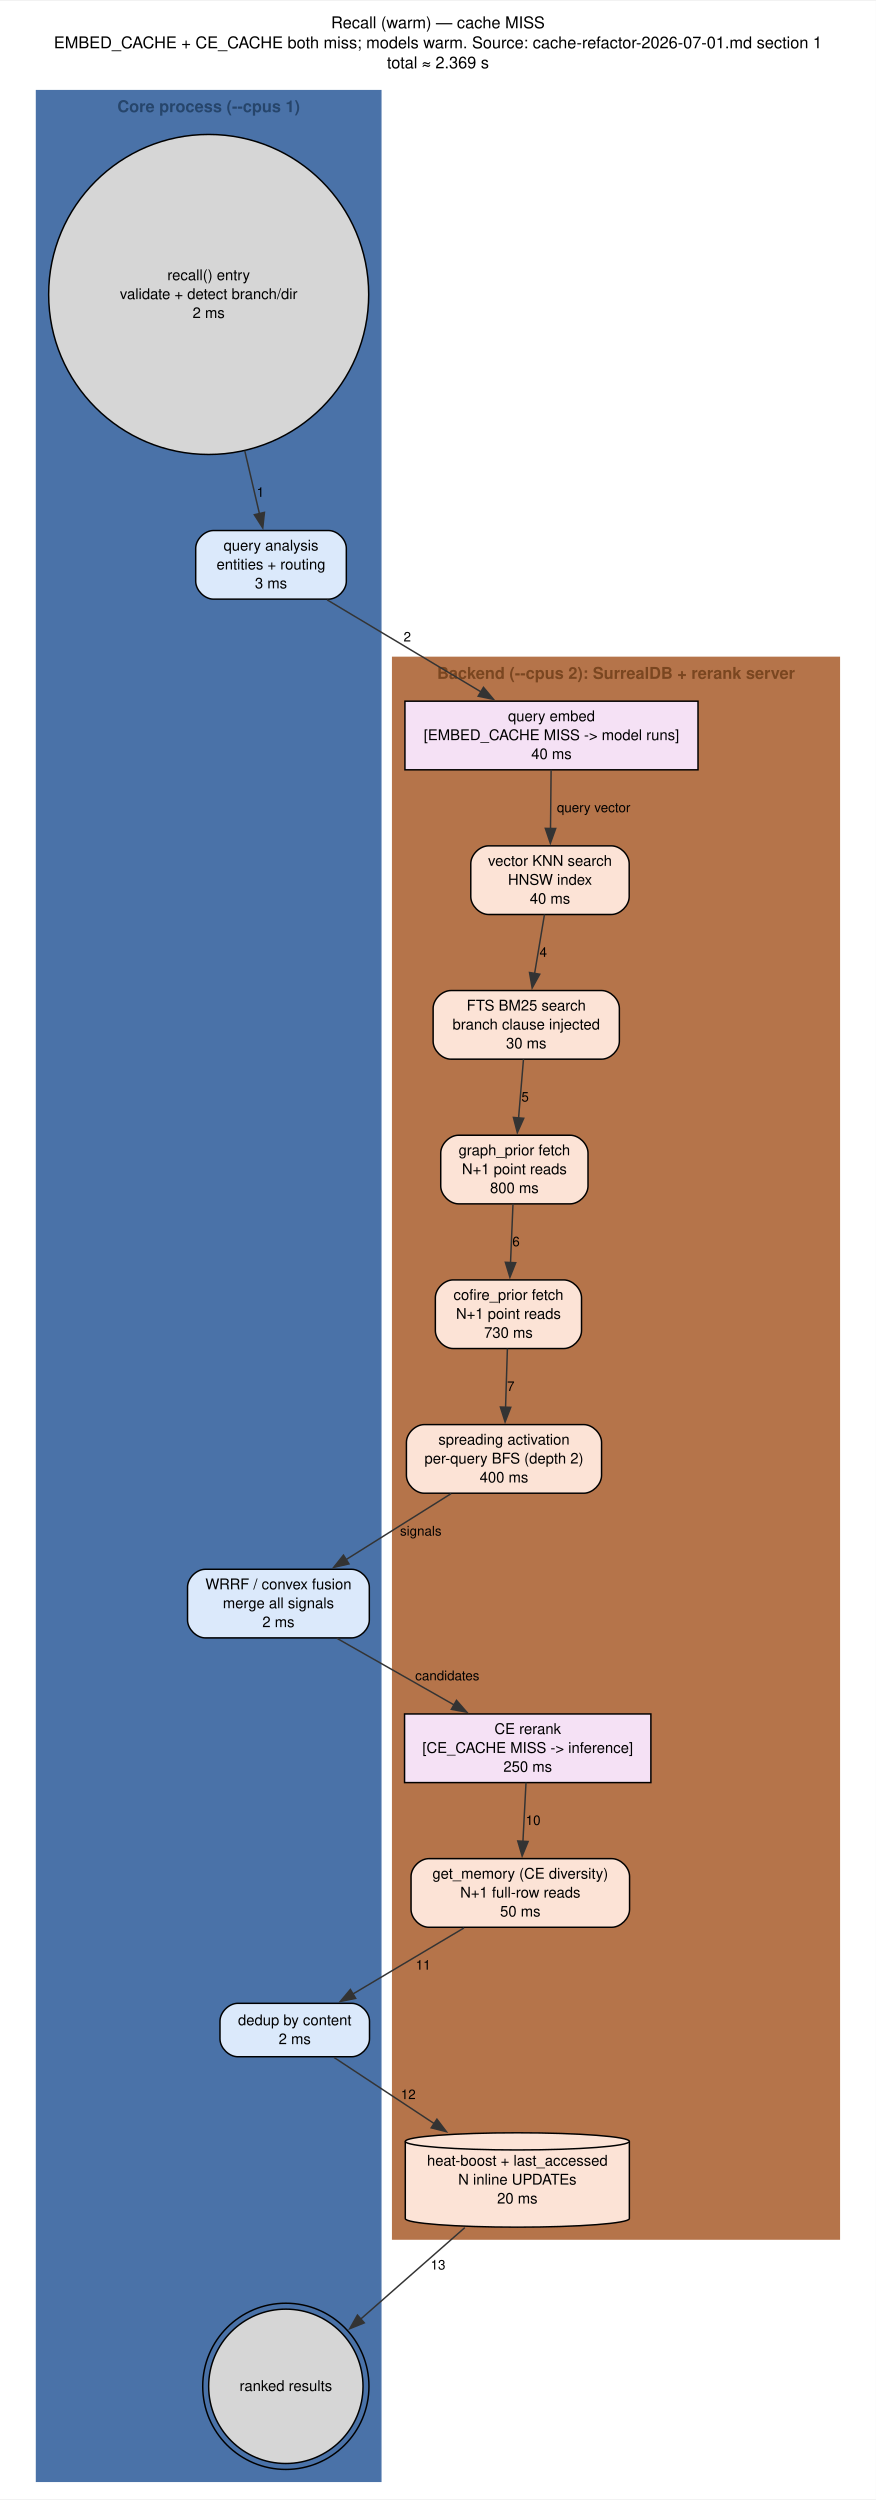
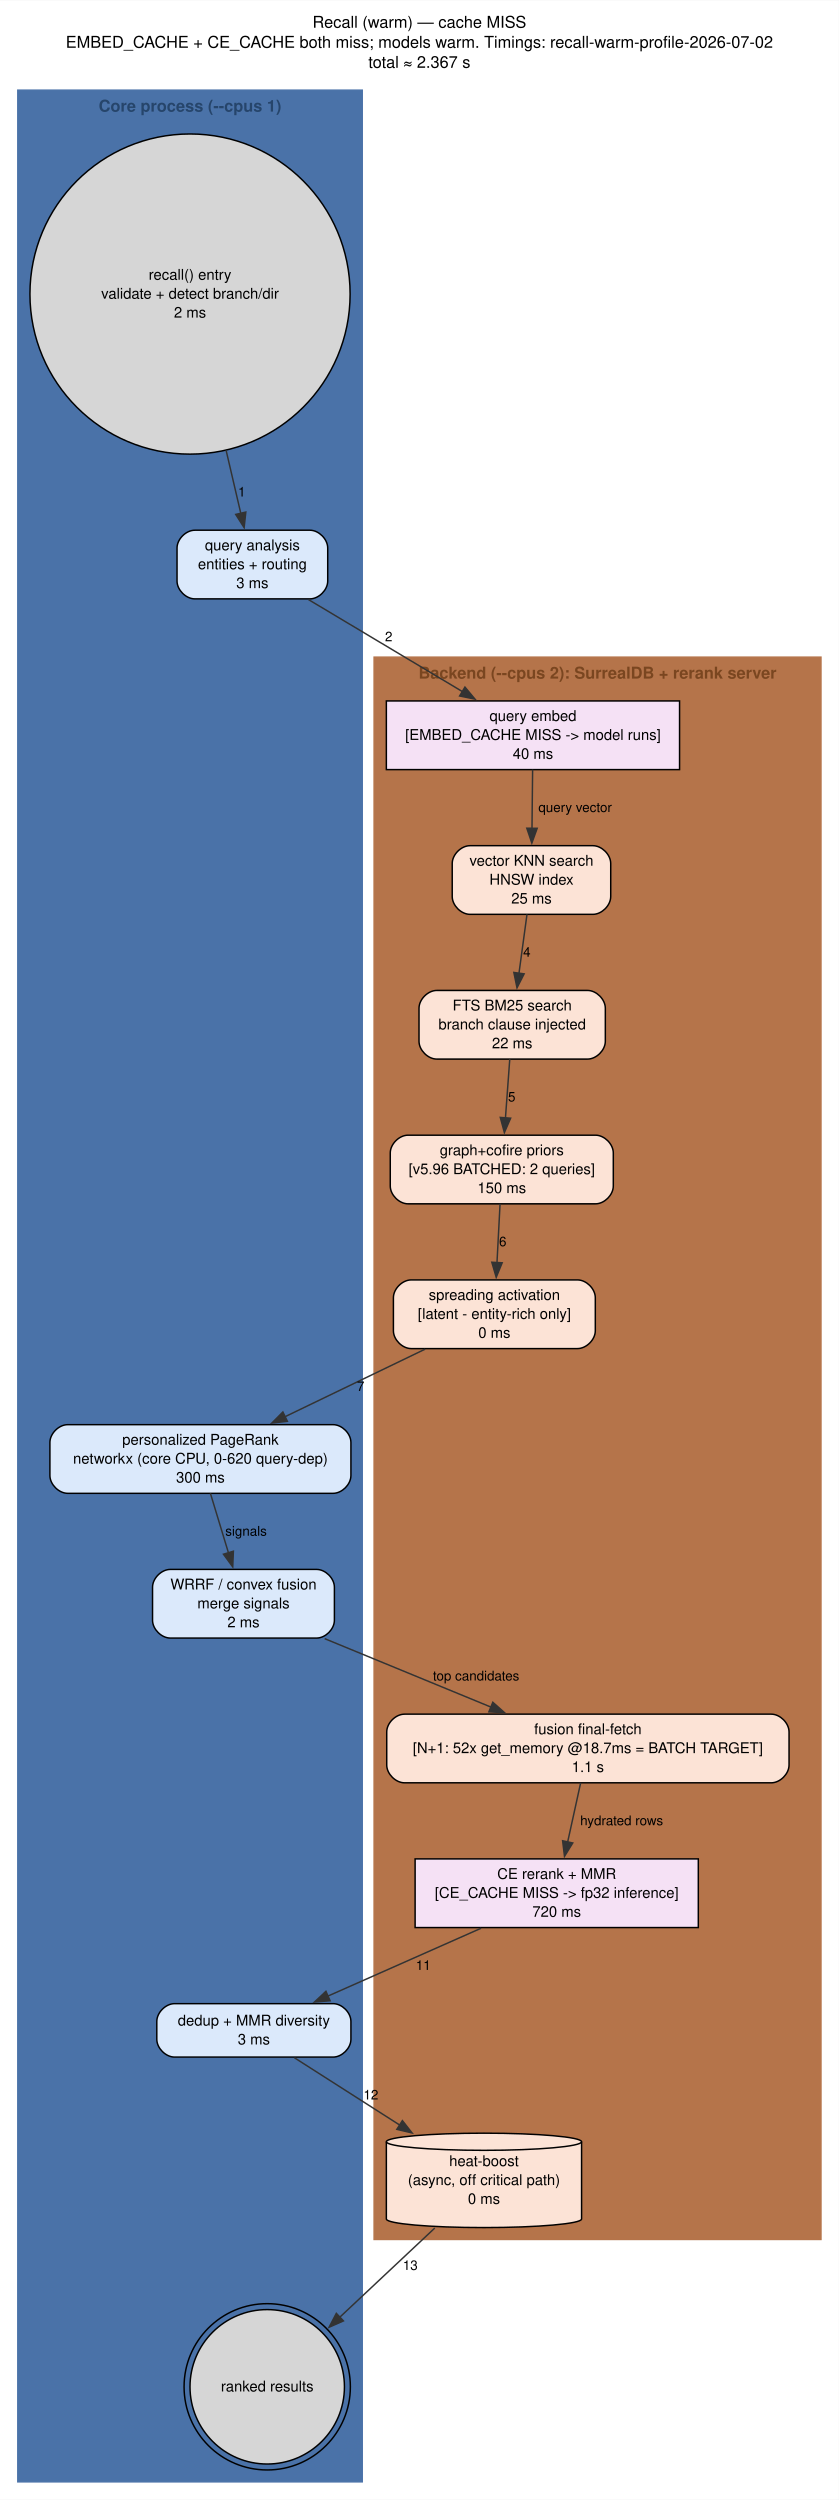
- <svg xmlns="http://www.w3.org/2000/svg" width="590pt" height="1684pt" viewBox="0.00 0.00 590.25 1683.53">
+ <svg xmlns="http://www.w3.org/2000/svg" width="565pt" height="1684pt" viewBox="0.00 0.00 565.00 1683.53">
  <g id="graph0" class="graph" transform="scale(1 1) rotate(0) translate(4 1679.53)">
-     <polygon fill="white" stroke="none" points="-4,4 -4,-1679.53 586.25,-1679.53 586.25,4 -4,4" />
-     <text text-anchor="middle" x="291.12" y="-1661.08" font-family="Helvetica,sans-Serif" font-size="11.00">Recall (warm) — cache MISS</text>
-     <text text-anchor="middle" x="291.12" y="-1647.58" font-family="Helvetica,sans-Serif" font-size="11.00">EMBED_CACHE + CE_CACHE both miss; models warm. Source: cache-refactor-2026-07-01.md section 1</text>
-     <text text-anchor="middle" x="291.12" y="-1634.08" font-family="Helvetica,sans-Serif" font-size="11.00">total ≈ 2.369 s</text>
+     <polygon fill="white" stroke="none" points="-4,4 -4,-1679.53 561,-1679.53 561,4 -4,4" />
+     <text text-anchor="middle" x="278.5" y="-1661.08" font-family="Helvetica,sans-Serif" font-size="11.00">Recall (warm) — cache MISS</text>
+     <text text-anchor="middle" x="278.5" y="-1647.58" font-family="Helvetica,sans-Serif" font-size="11.00">EMBED_CACHE + CE_CACHE both miss; models warm. Timings: recall-warm-profile-2026-07-02</text>
+     <text text-anchor="middle" x="278.5" y="-1634.08" font-family="Helvetica,sans-Serif" font-size="11.00">total ≈ 2.367 s</text>
    <g id="clust1" class="cluster">
-       <polygon fill="#4a72a8" stroke="#4a72a8" points="20.62,-8 20.62,-1619.03 252.62,-1619.03 252.62,-8 20.62,-8" />
-       <text text-anchor="middle" x="136.62" y="-1604.58" font-family="Helvetica,sans-Serif" font-weight="bold" font-size="11.00" fill="#26456b">Core process (--cpus 1)</text>
+       <polygon fill="#4a72a8" stroke="#4a72a8" points="8,-8 8,-1619.03 240,-1619.03 240,-8 8,-8" />
+       <text text-anchor="middle" x="124" y="-1604.58" font-family="Helvetica,sans-Serif" font-weight="bold" font-size="11.00" fill="#26456b">Core process (--cpus 1)</text>
    </g>
    <g id="clust2" class="cluster">
-       <polygon fill="#b5744a" stroke="#b5744a" points="260.62,-171.27 260.62,-1237.11 561.62,-1237.11 561.62,-171.27 260.62,-171.27" />
-       <text text-anchor="middle" x="411.12" y="-1222.66" font-family="Helvetica,sans-Serif" font-weight="bold" font-size="11.00" fill="#7a4620">Backend (--cpus 2): SurrealDB + rerank server</text>
+       <polygon fill="#b5744a" stroke="#b5744a" points="248,-171.27 248,-1237.11 549,-1237.11 549,-171.27 248,-171.27" />
+       <text text-anchor="middle" x="398.5" y="-1222.66" font-family="Helvetica,sans-Serif" font-weight="bold" font-size="11.00" fill="#7a4620">Backend (--cpus 2): SurrealDB + rerank server</text>
    </g>
    <g id="node1" class="node">
-       <ellipse fill="#d6d6d6" stroke="black" cx="136.62" cy="-1481.69" rx="107.83" ry="107.83" />
-       <text text-anchor="middle" x="136.62" y="-1491.32" font-family="Helvetica,sans-Serif" font-size="10.00">recall() entry</text>
-       <text text-anchor="middle" x="136.62" y="-1478.57" font-family="Helvetica,sans-Serif" font-size="10.00">validate + detect branch/dir</text>
-       <text text-anchor="middle" x="136.62" y="-1465.82" font-family="Helvetica,sans-Serif" font-size="10.00">2 ms</text>
+       <ellipse fill="#d6d6d6" stroke="black" cx="124" cy="-1481.69" rx="107.83" ry="107.83" />
+       <text text-anchor="middle" x="124" y="-1491.32" font-family="Helvetica,sans-Serif" font-size="10.00">recall() entry</text>
+       <text text-anchor="middle" x="124" y="-1478.57" font-family="Helvetica,sans-Serif" font-size="10.00">validate + detect branch/dir</text>
+       <text text-anchor="middle" x="124" y="-1465.82" font-family="Helvetica,sans-Serif" font-size="10.00">2 ms</text>
    </g>
    <g id="node2" class="node">
-       <path fill="#dbe9fb" stroke="black" d="M217.38,-1322.61C217.38,-1322.61 139.88,-1322.61 139.88,-1322.61 133.88,-1322.61 127.88,-1316.61 127.88,-1310.61 127.88,-1310.61 127.88,-1288.36 127.88,-1288.36 127.88,-1282.36 133.88,-1276.36 139.88,-1276.36 139.88,-1276.36 217.38,-1276.36 217.38,-1276.36 223.38,-1276.36 229.38,-1282.36 229.38,-1288.36 229.38,-1288.36 229.38,-1310.61 229.38,-1310.61 229.38,-1316.61 223.38,-1322.61 217.38,-1322.61" />
-       <text text-anchor="middle" x="178.62" y="-1309.11" font-family="Helvetica,sans-Serif" font-size="10.00">query analysis</text>
-       <text text-anchor="middle" x="178.62" y="-1296.36" font-family="Helvetica,sans-Serif" font-size="10.00">entities + routing</text>
-       <text text-anchor="middle" x="178.62" y="-1283.61" font-family="Helvetica,sans-Serif" font-size="10.00">3 ms</text>
+       <path fill="#dbe9fb" stroke="black" d="M204.75,-1322.61C204.75,-1322.61 127.25,-1322.61 127.25,-1322.61 121.25,-1322.61 115.25,-1316.61 115.25,-1310.61 115.25,-1310.61 115.25,-1288.36 115.25,-1288.36 115.25,-1282.36 121.25,-1276.36 127.25,-1276.36 127.25,-1276.36 204.75,-1276.36 204.75,-1276.36 210.75,-1276.36 216.75,-1282.36 216.75,-1288.36 216.75,-1288.36 216.75,-1310.61 216.75,-1310.61 216.75,-1316.61 210.75,-1322.61 204.75,-1322.61" />
+       <text text-anchor="middle" x="166" y="-1309.11" font-family="Helvetica,sans-Serif" font-size="10.00">query analysis</text>
+       <text text-anchor="middle" x="166" y="-1296.36" font-family="Helvetica,sans-Serif" font-size="10.00">entities + routing</text>
+       <text text-anchor="middle" x="166" y="-1283.61" font-family="Helvetica,sans-Serif" font-size="10.00">3 ms</text>
    </g>
    <g id="edge1" class="edge">
-       <path fill="none" stroke="#333333" d="M160.93,-1376.39C164.51,-1361.05 167.95,-1346.28 170.84,-1333.91" />
-       <polygon fill="#333333" stroke="#333333" points="174.21,-1334.85 173.07,-1324.31 167.39,-1333.26 174.21,-1334.85" />
-       <text text-anchor="middle" x="171.48" y="-1345.31" font-family="Helvetica,sans-Serif" font-size="9.00">1</text>
+       <path fill="none" stroke="#333333" d="M148.31,-1376.39C151.88,-1361.05 155.33,-1346.28 158.21,-1333.91" />
+       <polygon fill="#333333" stroke="#333333" points="161.59,-1334.85 160.45,-1324.31 154.77,-1333.26 161.59,-1334.85" />
+       <text text-anchor="middle" x="158.85" y="-1345.31" font-family="Helvetica,sans-Serif" font-size="9.00">1</text>
+     </g>
+     <g id="node7" class="node">
+       <polygon fill="#f5e1f5" stroke="black" points="453.75,-1207.61 256.25,-1207.61 256.25,-1161.36 453.75,-1161.36 453.75,-1207.61" />
+       <text text-anchor="middle" x="355" y="-1194.11" font-family="Helvetica,sans-Serif" font-size="10.00">query embed</text>
+       <text text-anchor="middle" x="355" y="-1181.36" font-family="Helvetica,sans-Serif" font-size="10.00">[EMBED_CACHE MISS -&gt; model runs]</text>
+       <text text-anchor="middle" x="355" y="-1168.61" font-family="Helvetica,sans-Serif" font-size="10.00">40 ms</text>
+     </g>
+     <g id="edge2" class="edge">
+       <path fill="none" stroke="#333333" d="M203.79,-1275.89C233.67,-1258.03 275.54,-1233 307.65,-1213.8" />
+       <polygon fill="#333333" stroke="#333333" points="309.19,-1216.95 315.97,-1208.82 305.59,-1210.95 309.19,-1216.95" />
+       <text text-anchor="middle" x="257.83" y="-1247.81" font-family="Helvetica,sans-Serif" font-size="9.00">2</text>
+     </g>
+     <g id="node3" class="node">
+       <path fill="#dbe9fb" stroke="black" d="M220.38,-720.11C220.38,-720.11 41.62,-720.11 41.62,-720.11 35.62,-720.11 29.62,-714.11 29.62,-708.11 29.62,-708.11 29.62,-685.86 29.62,-685.86 29.62,-679.86 35.62,-673.86 41.62,-673.86 41.62,-673.86 220.38,-673.86 220.38,-673.86 226.38,-673.86 232.38,-679.86 232.38,-685.86 232.38,-685.86 232.38,-708.11 232.38,-708.11 232.38,-714.11 226.38,-720.11 220.38,-720.11" />
+       <text text-anchor="middle" x="131" y="-706.61" font-family="Helvetica,sans-Serif" font-size="10.00">personalized PageRank</text>
+       <text text-anchor="middle" x="131" y="-693.86" font-family="Helvetica,sans-Serif" font-size="10.00">networkx (core CPU, 0-620 query-dep)</text>
+       <text text-anchor="middle" x="131" y="-681.11" font-family="Helvetica,sans-Serif" font-size="10.00">300 ms</text>
+     </g>
+     <g id="node4" class="node">
+       <path fill="#dbe9fb" stroke="black" d="M209.25,-622.61C209.25,-622.61 110.75,-622.61 110.75,-622.61 104.75,-622.61 98.75,-616.61 98.75,-610.61 98.75,-610.61 98.75,-588.36 98.75,-588.36 98.75,-582.36 104.75,-576.36 110.75,-576.36 110.75,-576.36 209.25,-576.36 209.25,-576.36 215.25,-576.36 221.25,-582.36 221.25,-588.36 221.25,-588.36 221.25,-610.61 221.25,-610.61 221.25,-616.61 215.25,-622.61 209.25,-622.61" />
+       <text text-anchor="middle" x="160" y="-609.11" font-family="Helvetica,sans-Serif" font-size="10.00">WRRF / convex fusion</text>
+       <text text-anchor="middle" x="160" y="-596.36" font-family="Helvetica,sans-Serif" font-size="10.00">merge signals</text>
+       <text text-anchor="middle" x="160" y="-583.61" font-family="Helvetica,sans-Serif" font-size="10.00">2 ms</text>
+     </g>
+     <g id="edge8" class="edge">
+       <path fill="none" stroke="#333333" d="M137.73,-673.84C141.36,-661.87 145.92,-646.86 149.96,-633.53" />
+       <polygon fill="#333333" stroke="#333333" points="153.21,-634.88 152.77,-624.29 146.52,-632.85 153.21,-634.88" />
+       <text text-anchor="middle" x="161.74" y="-645.31" font-family="Helvetica,sans-Serif" font-size="9.00">signals</text>
+     </g>
+     <g id="node12" class="node">
+       <path fill="#fce3d6" stroke="black" d="M515.5,-525.11C515.5,-525.11 268.5,-525.11 268.5,-525.11 262.5,-525.11 256.5,-519.11 256.5,-513.11 256.5,-513.11 256.5,-490.86 256.5,-490.86 256.5,-484.86 262.5,-478.86 268.5,-478.86 268.5,-478.86 515.5,-478.86 515.5,-478.86 521.5,-478.86 527.5,-484.86 527.5,-490.86 527.5,-490.86 527.5,-513.11 527.5,-513.11 527.5,-519.11 521.5,-525.11 515.5,-525.11" />
+       <text text-anchor="middle" x="392" y="-511.61" font-family="Helvetica,sans-Serif" font-size="10.00">fusion final-fetch</text>
+       <text text-anchor="middle" x="392" y="-498.86" font-family="Helvetica,sans-Serif" font-size="10.00">[N+1: 52x get_memory @18.7ms = BATCH TARGET]</text>
+       <text text-anchor="middle" x="392" y="-486.11" font-family="Helvetica,sans-Serif" font-size="10.00">1.1 s</text>
+     </g>
+     <g id="edge9" class="edge">
+       <path fill="none" stroke="#333333" d="M214.69,-575.97C248.34,-562.12 291.65,-544.29 327.05,-529.72" />
+       <polygon fill="#333333" stroke="#333333" points="327.96,-533.13 335.88,-526.09 325.3,-526.66 327.96,-533.13" />
+       <text text-anchor="middle" x="316.71" y="-547.81" font-family="Helvetica,sans-Serif" font-size="9.00">top candidates</text>
+     </g>
+     <g id="node5" class="node">
+       <path fill="#dbe9fb" stroke="black" d="M220.38,-330.11C220.38,-330.11 113.62,-330.11 113.62,-330.11 107.62,-330.11 101.62,-324.11 101.62,-318.11 101.62,-318.11 101.62,-306.11 101.62,-306.11 101.62,-300.11 107.62,-294.11 113.62,-294.11 113.62,-294.11 220.38,-294.11 220.38,-294.11 226.38,-294.11 232.38,-300.11 232.38,-306.11 232.38,-306.11 232.38,-318.11 232.38,-318.11 232.38,-324.11 226.38,-330.11 220.38,-330.11" />
+       <text text-anchor="middle" x="167" y="-315.36" font-family="Helvetica,sans-Serif" font-size="10.00">dedup + MMR diversity</text>
+       <text text-anchor="middle" x="167" y="-302.61" font-family="Helvetica,sans-Serif" font-size="10.00">3 ms</text>
+     </g>
+     <g id="node14" class="node">
+       <path fill="#fce3d6" stroke="black" d="M387.75,-237.08C387.75,-240.27 358.28,-242.86 322,-242.86 285.72,-242.86 256.25,-240.27 256.25,-237.08 256.25,-237.08 256.25,-185.05 256.25,-185.05 256.25,-181.86 285.72,-179.27 322,-179.27 358.28,-179.27 387.75,-181.86 387.75,-185.05 387.75,-185.05 387.75,-237.08 387.75,-237.08" />
+       <path fill="none" stroke="black" d="M387.75,-237.08C387.75,-233.89 358.28,-231.3 322,-231.3 285.72,-231.3 256.25,-233.89 256.25,-237.08" />
+       <text text-anchor="middle" x="322" y="-220.69" font-family="Helvetica,sans-Serif" font-size="10.00">heat-boost</text>
+       <text text-anchor="middle" x="322" y="-207.94" font-family="Helvetica,sans-Serif" font-size="10.00">(async, off critical path)</text>
+       <text text-anchor="middle" x="322" y="-195.19" font-family="Helvetica,sans-Serif" font-size="10.00">0 ms</text>
+     </g>
+     <g id="edge12" class="edge">
+       <path fill="none" stroke="#333333" d="M194.35,-293.63C214,-281.08 241.17,-263.72 265.4,-248.23" />
+       <polygon fill="#333333" stroke="#333333" points="267.05,-251.33 273.59,-243 263.28,-245.43 267.05,-251.33" />
+       <text text-anchor="middle" x="245.85" y="-265.56" font-family="Helvetica,sans-Serif" font-size="9.00">12</text>
    </g>
    <g id="node6" class="node">
-       <polygon fill="#f5e1f5" stroke="black" points="466.38,-1207.61 268.88,-1207.61 268.88,-1161.36 466.38,-1161.36 466.38,-1207.61" />
-       <text text-anchor="middle" x="367.62" y="-1194.11" font-family="Helvetica,sans-Serif" font-size="10.00">query embed</text>
-       <text text-anchor="middle" x="367.62" y="-1181.36" font-family="Helvetica,sans-Serif" font-size="10.00">[EMBED_CACHE MISS -&gt; model runs]</text>
-       <text text-anchor="middle" x="367.62" y="-1168.61" font-family="Helvetica,sans-Serif" font-size="10.00">40 ms</text>
+       <ellipse fill="#d6d6d6" stroke="black" cx="176" cy="-72.01" rx="52.01" ry="52.01" />
+       <ellipse fill="none" stroke="black" cx="176" cy="-72.01" rx="56.01" ry="56.01" />
+       <text text-anchor="middle" x="176" y="-68.88" font-family="Helvetica,sans-Serif" font-size="10.00">ranked results</text>
    </g>
-     <g id="edge2" class="edge">
-       <path fill="none" stroke="#333333" d="M216.42,-1275.89C246.29,-1258.03 288.16,-1233 320.27,-1213.8" />
-       <polygon fill="#333333" stroke="#333333" points="321.81,-1216.95 328.6,-1208.82 318.22,-1210.95 321.81,-1216.95" />
-       <text text-anchor="middle" x="270.46" y="-1247.81" font-family="Helvetica,sans-Serif" font-size="9.00">2</text>
-     </g>
-     <g id="node3" class="node">
-       <path fill="#dbe9fb" stroke="black" d="M232.88,-622.61C232.88,-622.61 134.38,-622.61 134.38,-622.61 128.38,-622.61 122.38,-616.61 122.38,-610.61 122.38,-610.61 122.38,-588.36 122.38,-588.36 122.38,-582.36 128.38,-576.36 134.38,-576.36 134.38,-576.36 232.88,-576.36 232.88,-576.36 238.88,-576.36 244.88,-582.36 244.88,-588.36 244.88,-588.36 244.88,-610.61 244.88,-610.61 244.88,-616.61 238.88,-622.61 232.88,-622.61" />
-       <text text-anchor="middle" x="183.62" y="-609.11" font-family="Helvetica,sans-Serif" font-size="10.00">WRRF / convex fusion</text>
-       <text text-anchor="middle" x="183.62" y="-596.36" font-family="Helvetica,sans-Serif" font-size="10.00">merge all signals</text>
-       <text text-anchor="middle" x="183.62" y="-583.61" font-family="Helvetica,sans-Serif" font-size="10.00">2 ms</text>
-     </g>
-     <g id="node12" class="node">
-       <polygon fill="#f5e1f5" stroke="black" points="434.62,-525.11 268.62,-525.11 268.62,-478.86 434.62,-478.86 434.62,-525.11" />
-       <text text-anchor="middle" x="351.62" y="-511.61" font-family="Helvetica,sans-Serif" font-size="10.00">CE rerank</text>
-       <text text-anchor="middle" x="351.62" y="-498.86" font-family="Helvetica,sans-Serif" font-size="10.00">[CE_CACHE MISS -&gt; inference]</text>
-       <text text-anchor="middle" x="351.62" y="-486.11" font-family="Helvetica,sans-Serif" font-size="10.00">250 ms</text>
-     </g>
-     <g id="edge9" class="edge">
-       <path fill="none" stroke="#333333" d="M223.01,-576.1C246.64,-562.66 276.91,-545.46 302.15,-531.11" />
-       <polygon fill="#333333" stroke="#333333" points="303.62,-534.3 310.59,-526.31 300.16,-528.21 303.62,-534.3" />
-       <text text-anchor="middle" x="297.41" y="-547.81" font-family="Helvetica,sans-Serif" font-size="9.00">candidates</text>
-     </g>
-     <g id="node4" class="node">
-       <path fill="#dbe9fb" stroke="black" d="M233,-330.11C233,-330.11 156.25,-330.11 156.25,-330.11 150.25,-330.11 144.25,-324.11 144.25,-318.11 144.25,-318.11 144.25,-306.11 144.25,-306.11 144.25,-300.11 150.25,-294.11 156.25,-294.11 156.25,-294.11 233,-294.11 233,-294.11 239,-294.11 245,-300.11 245,-306.11 245,-306.11 245,-318.11 245,-318.11 245,-324.11 239,-330.11 233,-330.11" />
-       <text text-anchor="middle" x="194.62" y="-315.36" font-family="Helvetica,sans-Serif" font-size="10.00">dedup by content</text>
-       <text text-anchor="middle" x="194.62" y="-302.61" font-family="Helvetica,sans-Serif" font-size="10.00">2 ms</text>
-     </g>
-     <g id="node14" class="node">
-       <path fill="#fce3d6" stroke="black" d="M420.12,-237.08C420.12,-240.27 386.28,-242.86 344.62,-242.86 302.97,-242.86 269.12,-240.27 269.12,-237.08 269.12,-237.08 269.12,-185.05 269.12,-185.05 269.12,-181.86 302.97,-179.27 344.62,-179.27 386.28,-179.27 420.12,-181.86 420.12,-185.05 420.12,-185.05 420.12,-237.08 420.12,-237.08" />
-       <path fill="none" stroke="black" d="M420.12,-237.08C420.12,-233.89 386.28,-231.3 344.62,-231.3 302.97,-231.3 269.12,-233.89 269.12,-237.08" />
-       <text text-anchor="middle" x="344.62" y="-220.69" font-family="Helvetica,sans-Serif" font-size="10.00">heat-boost + last_accessed</text>
-       <text text-anchor="middle" x="344.62" y="-207.94" font-family="Helvetica,sans-Serif" font-size="10.00">N inline UPDATEs</text>
-       <text text-anchor="middle" x="344.62" y="-195.19" font-family="Helvetica,sans-Serif" font-size="10.00">20 ms</text>
-     </g>
-     <g id="edge12" class="edge">
-       <path fill="none" stroke="#333333" d="M221.1,-293.63C239.8,-281.28 265.56,-264.27 288.71,-248.98" />
-       <polygon fill="#333333" stroke="#333333" points="290.43,-252.04 296.85,-243.61 286.57,-246.2 290.43,-252.04" />
-       <text text-anchor="middle" x="271.13" y="-265.56" font-family="Helvetica,sans-Serif" font-size="9.00">12</text>
-     </g>
-     <g id="node5" class="node">
-       <ellipse fill="#d6d6d6" stroke="black" cx="188.62" cy="-72.01" rx="52.01" ry="52.01" />
-       <ellipse fill="none" stroke="black" cx="188.62" cy="-72.01" rx="56.01" ry="56.01" />
-       <text text-anchor="middle" x="188.62" y="-68.88" font-family="Helvetica,sans-Serif" font-size="10.00">ranked results</text>
-     </g>
-     <g id="node7" class="node">
-       <path fill="#fce3d6" stroke="black" d="M408,-1110.11C408,-1110.11 325.25,-1110.11 325.25,-1110.11 319.25,-1110.11 313.25,-1104.11 313.25,-1098.11 313.25,-1098.11 313.25,-1075.86 313.25,-1075.86 313.25,-1069.86 319.25,-1063.86 325.25,-1063.86 325.25,-1063.86 408,-1063.86 408,-1063.86 414,-1063.86 420,-1069.86 420,-1075.86 420,-1075.86 420,-1098.11 420,-1098.11 420,-1104.11 414,-1110.11 408,-1110.11" />
-       <text text-anchor="middle" x="366.62" y="-1096.61" font-family="Helvetica,sans-Serif" font-size="10.00">vector KNN search</text>
-       <text text-anchor="middle" x="366.62" y="-1083.86" font-family="Helvetica,sans-Serif" font-size="10.00">HNSW index</text>
-       <text text-anchor="middle" x="366.62" y="-1071.11" font-family="Helvetica,sans-Serif" font-size="10.00">40 ms</text>
+     <g id="node8" class="node">
+       <path fill="#fce3d6" stroke="black" d="M395.38,-1110.11C395.38,-1110.11 312.62,-1110.11 312.62,-1110.11 306.62,-1110.11 300.62,-1104.11 300.62,-1098.11 300.62,-1098.11 300.62,-1075.86 300.62,-1075.86 300.62,-1069.86 306.62,-1063.86 312.62,-1063.86 312.62,-1063.86 395.38,-1063.86 395.38,-1063.86 401.38,-1063.86 407.38,-1069.86 407.38,-1075.86 407.38,-1075.86 407.38,-1098.11 407.38,-1098.11 407.38,-1104.11 401.38,-1110.11 395.38,-1110.11" />
+       <text text-anchor="middle" x="354" y="-1096.61" font-family="Helvetica,sans-Serif" font-size="10.00">vector KNN search</text>
+       <text text-anchor="middle" x="354" y="-1083.86" font-family="Helvetica,sans-Serif" font-size="10.00">HNSW index</text>
+       <text text-anchor="middle" x="354" y="-1071.11" font-family="Helvetica,sans-Serif" font-size="10.00">25 ms</text>
    </g>
    <g id="edge3" class="edge">
-       <path fill="none" stroke="#333333" d="M367.39,-1161.34C367.27,-1149.61 367.12,-1134.95 366.98,-1121.84" />
-       <polygon fill="#333333" stroke="#333333" points="370.48,-1121.82 366.88,-1111.86 363.48,-1121.9 370.48,-1121.82" />
-       <text text-anchor="middle" x="396.03" y="-1132.81" font-family="Helvetica,sans-Serif" font-size="9.00">query vector</text>
+       <path fill="none" stroke="#333333" d="M354.77,-1161.34C354.65,-1149.61 354.49,-1134.95 354.35,-1121.84" />
+       <polygon fill="#333333" stroke="#333333" points="357.85,-1121.82 354.25,-1111.86 350.85,-1121.9 357.85,-1121.82" />
+       <text text-anchor="middle" x="383.4" y="-1132.81" font-family="Helvetica,sans-Serif" font-size="9.00">query vector</text>
    </g>
-     <g id="node8" class="node">
-       <path fill="#fce3d6" stroke="black" d="M401.38,-1012.61C401.38,-1012.61 299.88,-1012.61 299.88,-1012.61 293.88,-1012.61 287.88,-1006.61 287.88,-1000.61 287.88,-1000.61 287.88,-978.36 287.88,-978.36 287.88,-972.36 293.88,-966.36 299.88,-966.36 299.88,-966.36 401.38,-966.36 401.38,-966.36 407.38,-966.36 413.38,-972.36 413.38,-978.36 413.38,-978.36 413.38,-1000.61 413.38,-1000.61 413.38,-1006.61 407.38,-1012.61 401.38,-1012.61" />
-       <text text-anchor="middle" x="350.62" y="-999.11" font-family="Helvetica,sans-Serif" font-size="10.00">FTS BM25 search</text>
-       <text text-anchor="middle" x="350.62" y="-986.36" font-family="Helvetica,sans-Serif" font-size="10.00">branch clause injected</text>
-       <text text-anchor="middle" x="350.62" y="-973.61" font-family="Helvetica,sans-Serif" font-size="10.00">30 ms</text>
+     <g id="node9" class="node">
+       <path fill="#fce3d6" stroke="black" d="M391.75,-1012.61C391.75,-1012.61 290.25,-1012.61 290.25,-1012.61 284.25,-1012.61 278.25,-1006.61 278.25,-1000.61 278.25,-1000.61 278.25,-978.36 278.25,-978.36 278.25,-972.36 284.25,-966.36 290.25,-966.36 290.25,-966.36 391.75,-966.36 391.75,-966.36 397.75,-966.36 403.75,-972.36 403.75,-978.36 403.75,-978.36 403.75,-1000.61 403.75,-1000.61 403.75,-1006.61 397.75,-1012.61 391.75,-1012.61" />
+       <text text-anchor="middle" x="341" y="-999.11" font-family="Helvetica,sans-Serif" font-size="10.00">FTS BM25 search</text>
+       <text text-anchor="middle" x="341" y="-986.36" font-family="Helvetica,sans-Serif" font-size="10.00">branch clause injected</text>
+       <text text-anchor="middle" x="341" y="-973.61" font-family="Helvetica,sans-Serif" font-size="10.00">22 ms</text>
    </g>
    <g id="edge4" class="edge">
-       <path fill="none" stroke="#333333" d="M362.91,-1063.84C360.93,-1051.99 358.44,-1037.16 356.23,-1023.93" />
-       <polygon fill="#333333" stroke="#333333" points="359.73,-1023.62 354.62,-1014.34 352.82,-1024.78 359.73,-1023.62" />
-       <text text-anchor="middle" x="362.1" y="-1035.31" font-family="Helvetica,sans-Serif" font-size="9.00">4</text>
+       <path fill="none" stroke="#333333" d="M350.98,-1063.84C349.37,-1051.99 347.35,-1037.16 345.55,-1023.93" />
+       <polygon fill="#333333" stroke="#333333" points="349.06,-1023.78 344.25,-1014.35 342.13,-1024.73 349.06,-1023.78" />
+       <text text-anchor="middle" x="350.89" y="-1035.31" font-family="Helvetica,sans-Serif" font-size="9.00">4</text>
    </g>
-     <g id="node9" class="node">
-       <path fill="#fce3d6" stroke="black" d="M380.25,-915.11C380.25,-915.11 305,-915.11 305,-915.11 299,-915.11 293,-909.11 293,-903.11 293,-903.11 293,-880.86 293,-880.86 293,-874.86 299,-868.86 305,-868.86 305,-868.86 380.25,-868.86 380.25,-868.86 386.25,-868.86 392.25,-874.86 392.25,-880.86 392.25,-880.86 392.25,-903.11 392.25,-903.11 392.25,-909.11 386.25,-915.11 380.25,-915.11" />
-       <text text-anchor="middle" x="342.62" y="-901.61" font-family="Helvetica,sans-Serif" font-size="10.00">graph_prior fetch</text>
-       <text text-anchor="middle" x="342.62" y="-888.86" font-family="Helvetica,sans-Serif" font-size="10.00">N+1 point reads</text>
-       <text text-anchor="middle" x="342.62" y="-876.11" font-family="Helvetica,sans-Serif" font-size="10.00">800 ms</text>
+     <g id="node10" class="node">
+       <path fill="#fce3d6" stroke="black" d="M397.12,-915.11C397.12,-915.11 270.88,-915.11 270.88,-915.11 264.88,-915.11 258.88,-909.11 258.88,-903.11 258.88,-903.11 258.88,-880.86 258.88,-880.86 258.88,-874.86 264.88,-868.86 270.88,-868.86 270.88,-868.86 397.12,-868.86 397.12,-868.86 403.12,-868.86 409.12,-874.86 409.12,-880.86 409.12,-880.86 409.12,-903.11 409.12,-903.11 409.12,-909.11 403.12,-915.11 397.12,-915.11" />
+       <text text-anchor="middle" x="334" y="-901.61" font-family="Helvetica,sans-Serif" font-size="10.00">graph+cofire priors</text>
+       <text text-anchor="middle" x="334" y="-888.86" font-family="Helvetica,sans-Serif" font-size="10.00">[v5.96 BATCHED: 2 queries]</text>
+       <text text-anchor="middle" x="334" y="-876.11" font-family="Helvetica,sans-Serif" font-size="10.00">150 ms</text>
    </g>
    <g id="edge5" class="edge">
-       <path fill="none" stroke="#333333" d="M348.77,-966.34C347.78,-954.49 346.53,-939.66 345.43,-926.43" />
-       <polygon fill="#333333" stroke="#333333" points="348.95,-926.53 344.62,-916.85 341.97,-927.11 348.95,-926.53" />
-       <text text-anchor="middle" x="349.86" y="-937.81" font-family="Helvetica,sans-Serif" font-size="9.00">5</text>
+       <path fill="none" stroke="#333333" d="M339.38,-966.34C338.51,-954.49 337.42,-939.66 336.45,-926.43" />
+       <polygon fill="#333333" stroke="#333333" points="339.97,-926.57 335.75,-916.86 332.99,-927.08 339.97,-926.57" />
+       <text text-anchor="middle" x="340.71" y="-937.81" font-family="Helvetica,sans-Serif" font-size="9.00">5</text>
    </g>
-     <g id="node10" class="node">
-       <path fill="#fce3d6" stroke="black" d="M375.88,-817.61C375.88,-817.61 301.38,-817.61 301.38,-817.61 295.38,-817.61 289.38,-811.61 289.38,-805.61 289.38,-805.61 289.38,-783.36 289.38,-783.36 289.38,-777.36 295.38,-771.36 301.38,-771.36 301.38,-771.36 375.88,-771.36 375.88,-771.36 381.88,-771.36 387.88,-777.36 387.88,-783.36 387.88,-783.36 387.88,-805.61 387.88,-805.61 387.88,-811.61 381.88,-817.61 375.88,-817.61" />
-       <text text-anchor="middle" x="338.62" y="-804.11" font-family="Helvetica,sans-Serif" font-size="10.00">cofire_prior fetch</text>
-       <text text-anchor="middle" x="338.62" y="-791.36" font-family="Helvetica,sans-Serif" font-size="10.00">N+1 point reads</text>
-       <text text-anchor="middle" x="338.62" y="-778.61" font-family="Helvetica,sans-Serif" font-size="10.00">730 ms</text>
+     <g id="node11" class="node">
+       <path fill="#fce3d6" stroke="black" d="M385,-817.61C385,-817.61 273,-817.61 273,-817.61 267,-817.61 261,-811.61 261,-805.61 261,-805.61 261,-783.36 261,-783.36 261,-777.36 267,-771.36 273,-771.36 273,-771.36 385,-771.36 385,-771.36 391,-771.36 397,-777.36 397,-783.36 397,-783.36 397,-805.61 397,-805.61 397,-811.61 391,-817.61 385,-817.61" />
+       <text text-anchor="middle" x="329" y="-804.11" font-family="Helvetica,sans-Serif" font-size="10.00">spreading activation</text>
+       <text text-anchor="middle" x="329" y="-791.36" font-family="Helvetica,sans-Serif" font-size="10.00">[latent - entity-rich only]</text>
+       <text text-anchor="middle" x="329" y="-778.61" font-family="Helvetica,sans-Serif" font-size="10.00">0 ms</text>
    </g>
    <g id="edge6" class="edge">
-       <path fill="none" stroke="#333333" d="M341.7,-868.84C341.21,-857.11 340.59,-842.45 340.04,-829.34" />
-       <polygon fill="#333333" stroke="#333333" points="343.54,-829.2 339.62,-819.36 336.55,-829.5 343.54,-829.2" />
-       <text text-anchor="middle" x="343.74" y="-840.31" font-family="Helvetica,sans-Serif" font-size="9.00">6</text>
-     </g>
-     <g id="node11" class="node">
-       <path fill="#fce3d6" stroke="black" d="M389.38,-720.11C389.38,-720.11 281.88,-720.11 281.88,-720.11 275.88,-720.11 269.88,-714.11 269.88,-708.11 269.88,-708.11 269.88,-685.86 269.88,-685.86 269.88,-679.86 275.88,-673.86 281.88,-673.86 281.88,-673.86 389.38,-673.86 389.38,-673.86 395.38,-673.86 401.38,-679.86 401.38,-685.86 401.38,-685.86 401.38,-708.11 401.38,-708.11 401.38,-714.11 395.38,-720.11 389.38,-720.11" />
-       <text text-anchor="middle" x="335.62" y="-706.61" font-family="Helvetica,sans-Serif" font-size="10.00">spreading activation</text>
-       <text text-anchor="middle" x="335.62" y="-693.86" font-family="Helvetica,sans-Serif" font-size="10.00">per-query BFS (depth 2)</text>
-       <text text-anchor="middle" x="335.62" y="-681.11" font-family="Helvetica,sans-Serif" font-size="10.00">400 ms</text>
+       <path fill="none" stroke="#333333" d="M332.84,-868.84C332.23,-857.11 331.46,-842.45 330.77,-829.34" />
+       <polygon fill="#333333" stroke="#333333" points="334.27,-829.16 330.25,-819.36 327.28,-829.53 334.27,-829.16" />
+       <text text-anchor="middle" x="334.65" y="-840.31" font-family="Helvetica,sans-Serif" font-size="9.00">6</text>
    </g>
    <g id="edge7" class="edge">
-       <path fill="none" stroke="#333333" d="M337.93,-771.34C337.56,-759.61 337.1,-744.95 336.69,-731.84" />
-       <polygon fill="#333333" stroke="#333333" points="340.19,-731.74 336.37,-721.86 333.19,-731.96 340.19,-731.74" />
-       <text text-anchor="middle" x="340.21" y="-742.81" font-family="Helvetica,sans-Serif" font-size="9.00">7</text>
-     </g>
-     <g id="edge8" class="edge">
-       <path fill="none" stroke="#333333" d="M299.99,-673.6C278.89,-660.34 251.95,-643.41 229.3,-629.19" />
-       <polygon fill="#333333" stroke="#333333" points="231.18,-626.23 220.85,-623.87 227.45,-632.16 231.18,-626.23" />
-       <text text-anchor="middle" x="279.56" y="-645.31" font-family="Helvetica,sans-Serif" font-size="9.00">signals</text>
+       <path fill="none" stroke="#333333" d="M282.33,-770.97C254.1,-757.36 217.91,-739.9 188,-725.48" />
+       <polygon fill="#333333" stroke="#333333" points="189.59,-722.36 179.07,-721.17 186.55,-728.67 189.59,-722.36" />
+       <text text-anchor="middle" x="238.94" y="-742.81" font-family="Helvetica,sans-Serif" font-size="9.00">7</text>
    </g>
    <g id="node13" class="node">
-       <path fill="#fce3d6" stroke="black" d="M408.25,-427.61C408.25,-427.61 285,-427.61 285,-427.61 279,-427.61 273,-421.61 273,-415.61 273,-415.61 273,-393.36 273,-393.36 273,-387.36 279,-381.36 285,-381.36 285,-381.36 408.25,-381.36 408.25,-381.36 414.25,-381.36 420.25,-387.36 420.25,-393.36 420.25,-393.36 420.25,-415.61 420.25,-415.61 420.25,-421.61 414.25,-427.61 408.25,-427.61" />
-       <text text-anchor="middle" x="346.62" y="-414.11" font-family="Helvetica,sans-Serif" font-size="10.00">get_memory (CE diversity)</text>
-       <text text-anchor="middle" x="346.62" y="-401.36" font-family="Helvetica,sans-Serif" font-size="10.00">N+1 full-row reads</text>
-       <text text-anchor="middle" x="346.62" y="-388.61" font-family="Helvetica,sans-Serif" font-size="10.00">50 ms</text>
+       <polygon fill="#f5e1f5" stroke="black" points="466.38,-427.61 275.62,-427.61 275.62,-381.36 466.38,-381.36 466.38,-427.61" />
+       <text text-anchor="middle" x="371" y="-414.11" font-family="Helvetica,sans-Serif" font-size="10.00">CE rerank + MMR</text>
+       <text text-anchor="middle" x="371" y="-401.36" font-family="Helvetica,sans-Serif" font-size="10.00">[CE_CACHE MISS -&gt; fp32 inference]</text>
+       <text text-anchor="middle" x="371" y="-388.61" font-family="Helvetica,sans-Serif" font-size="10.00">720 ms</text>
    </g>
    <g id="edge10" class="edge">
-       <path fill="none" stroke="#333333" d="M350.47,-478.84C349.85,-467.11 349.08,-452.45 348.4,-439.34" />
-       <polygon fill="#333333" stroke="#333333" points="351.89,-439.16 347.87,-429.36 344.9,-439.53 351.89,-439.16" />
-       <text text-anchor="middle" x="355.27" y="-450.31" font-family="Helvetica,sans-Serif" font-size="9.00">10</text>
+       <path fill="none" stroke="#333333" d="M387.13,-478.84C384.52,-466.99 381.26,-452.16 378.36,-438.93" />
+       <polygon fill="#333333" stroke="#333333" points="381.81,-438.34 376.24,-429.32 374.97,-439.84 381.81,-438.34" />
+       <text text-anchor="middle" x="414.75" y="-450.31" font-family="Helvetica,sans-Serif" font-size="9.00">hydrated rows</text>
    </g>
    <g id="edge11" class="edge">
-       <path fill="none" stroke="#333333" d="M308.66,-380.91C285.84,-367.34 256.84,-350.1 233.8,-336.4" />
-       <polygon fill="#333333" stroke="#333333" points="235.69,-333.45 225.3,-331.35 232.11,-339.47 235.69,-333.45" />
-       <text text-anchor="middle" x="281.18" y="-352.81" font-family="Helvetica,sans-Serif" font-size="9.00">11</text>
+       <path fill="none" stroke="#333333" d="M320.05,-380.91C288.45,-366.92 248.05,-349.02 216.69,-335.12" />
+       <polygon fill="#333333" stroke="#333333" points="218.37,-332.04 207.81,-331.19 215.54,-338.44 218.37,-332.04" />
+       <text text-anchor="middle" x="281.12" y="-352.81" font-family="Helvetica,sans-Serif" font-size="9.00">11</text>
    </g>
    <g id="edge13" class="edge">
-       <path fill="none" stroke="#333333" d="M309.23,-178.96C288.5,-160.76 261.99,-137.46 239.1,-117.35" />
-       <polygon fill="#333333" stroke="#333333" points="241.49,-114.79 231.66,-110.82 236.87,-120.05 241.49,-114.79" />
-       <text text-anchor="middle" x="291.19" y="-150.72" font-family="Helvetica,sans-Serif" font-size="9.00">13</text>
+       <path fill="none" stroke="#333333" d="M288.87,-178.96C269.93,-161.18 245.83,-138.56 224.76,-118.78" />
+       <polygon fill="#333333" stroke="#333333" points="227.34,-116.4 217.65,-112.11 222.55,-121.51 227.34,-116.4" />
+       <text text-anchor="middle" x="272.37" y="-150.72" font-family="Helvetica,sans-Serif" font-size="9.00">13</text>
    </g>
  </g>
</svg>
